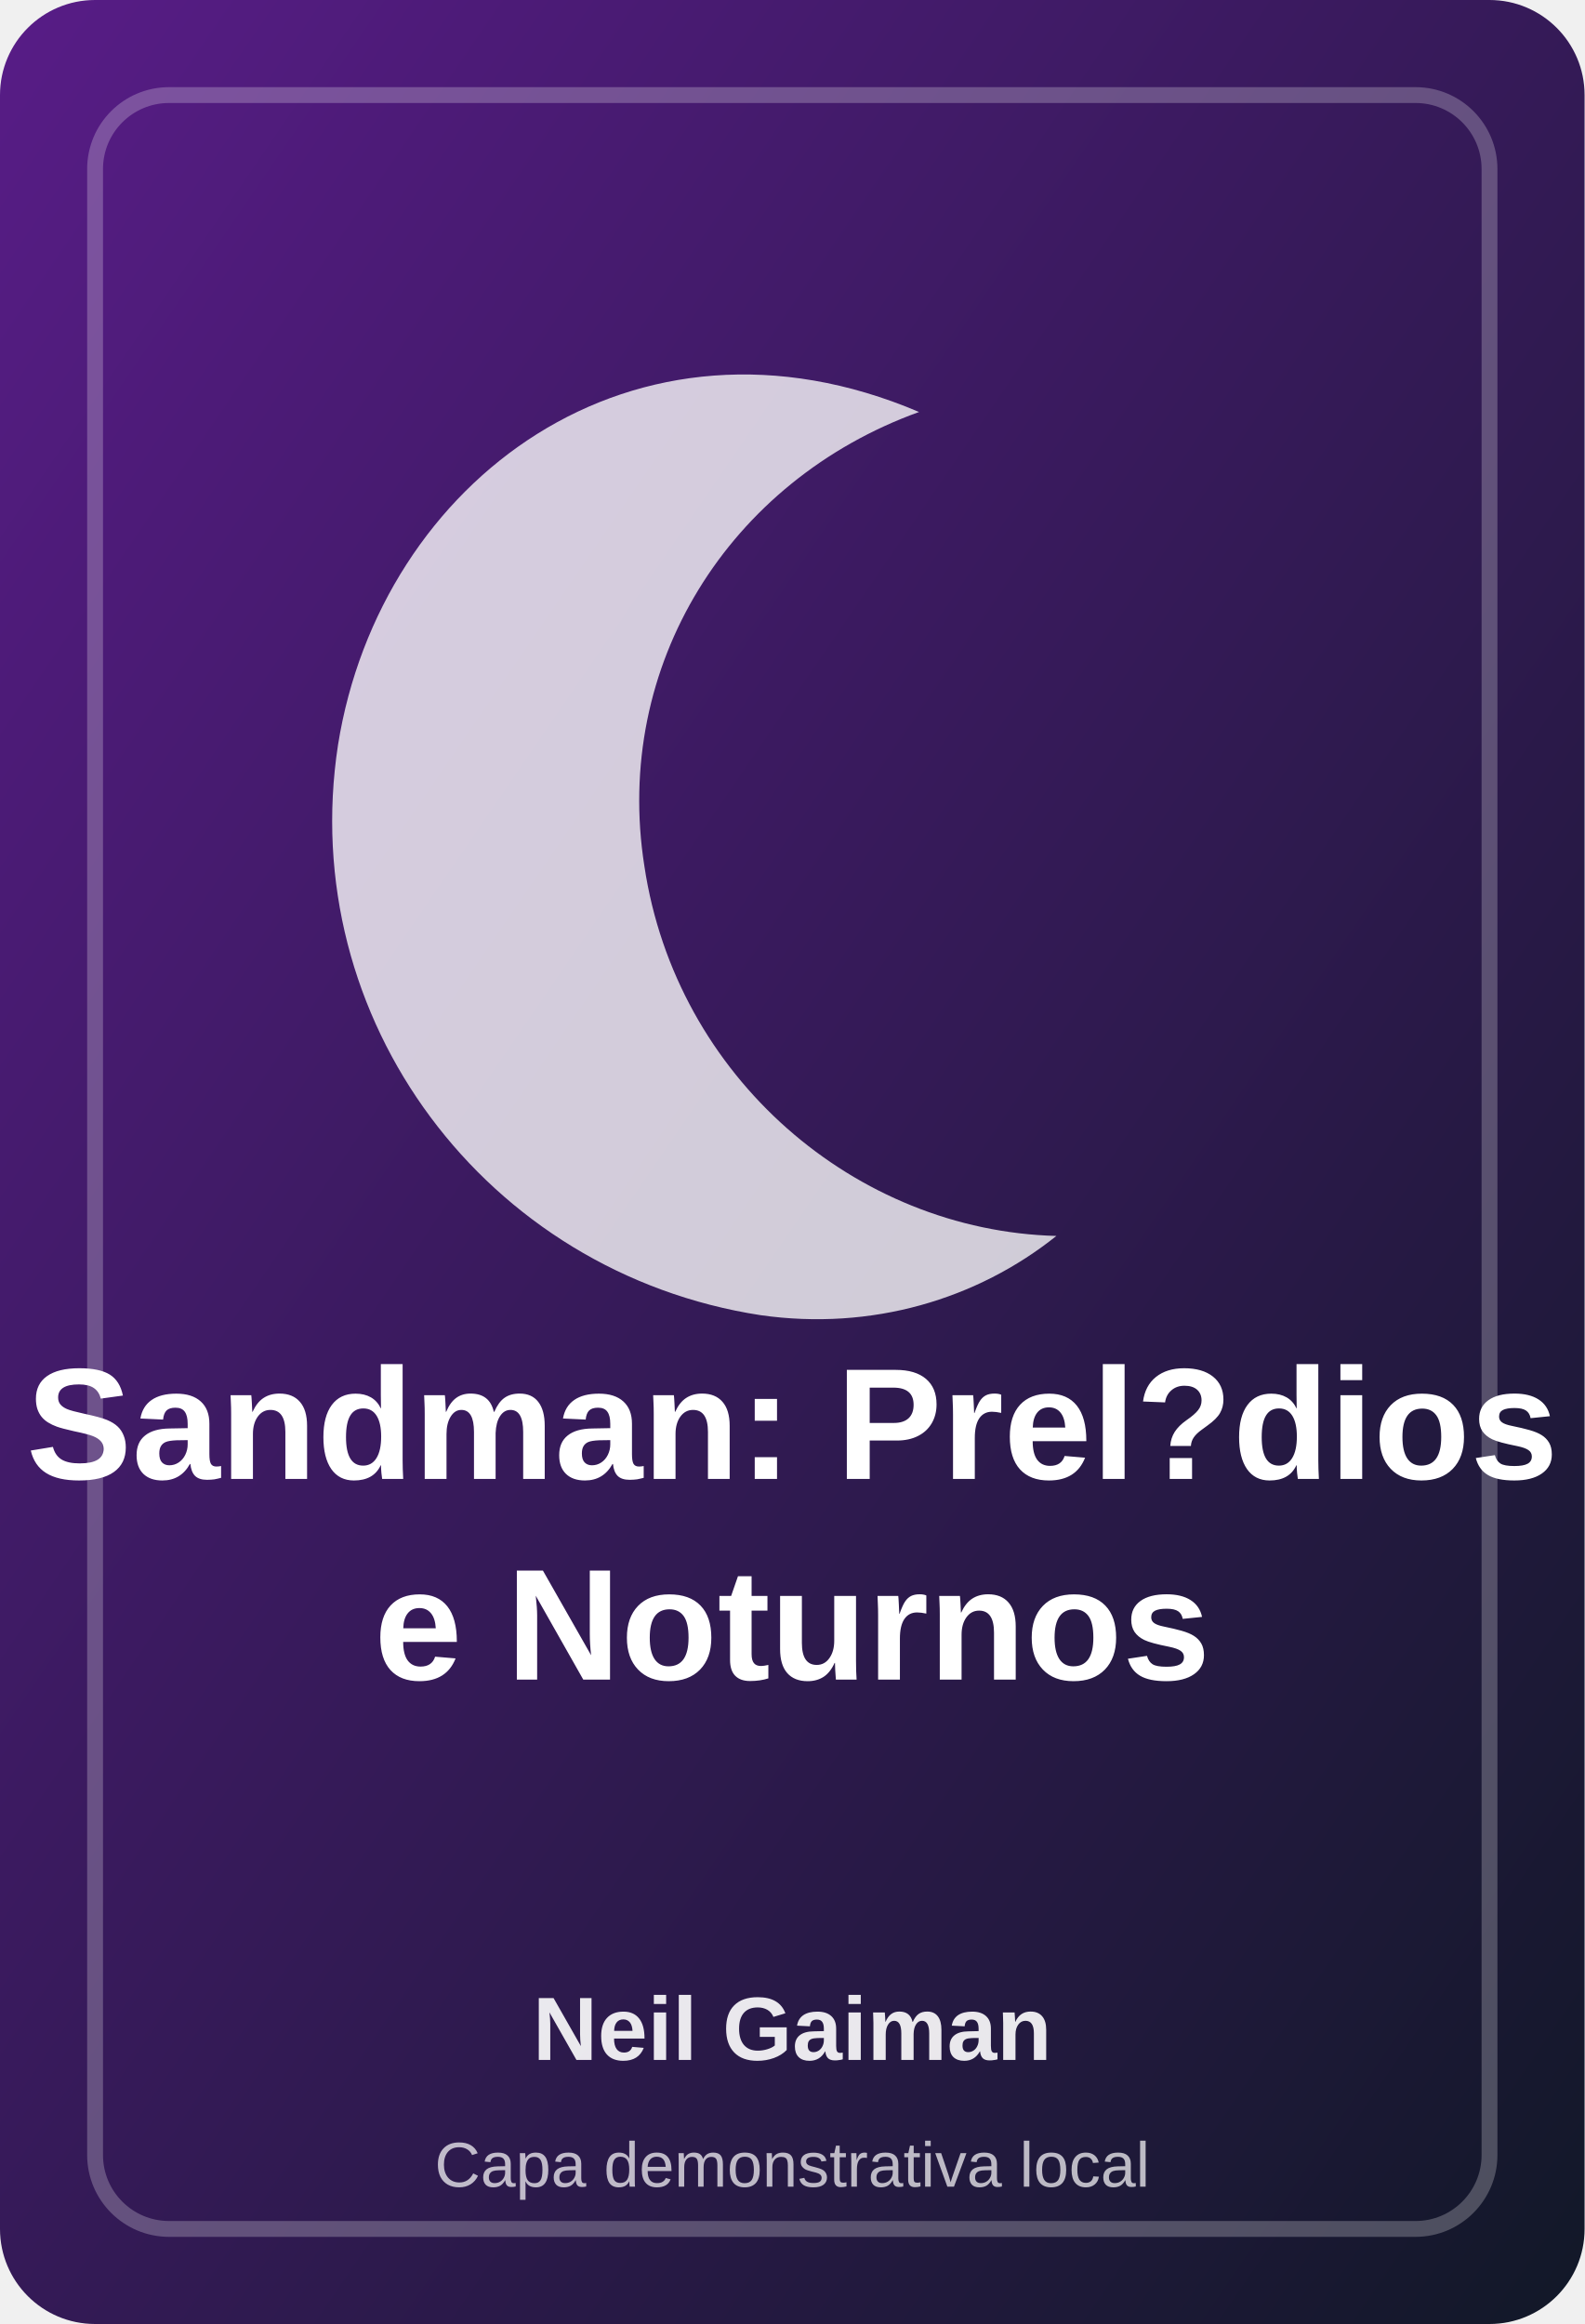
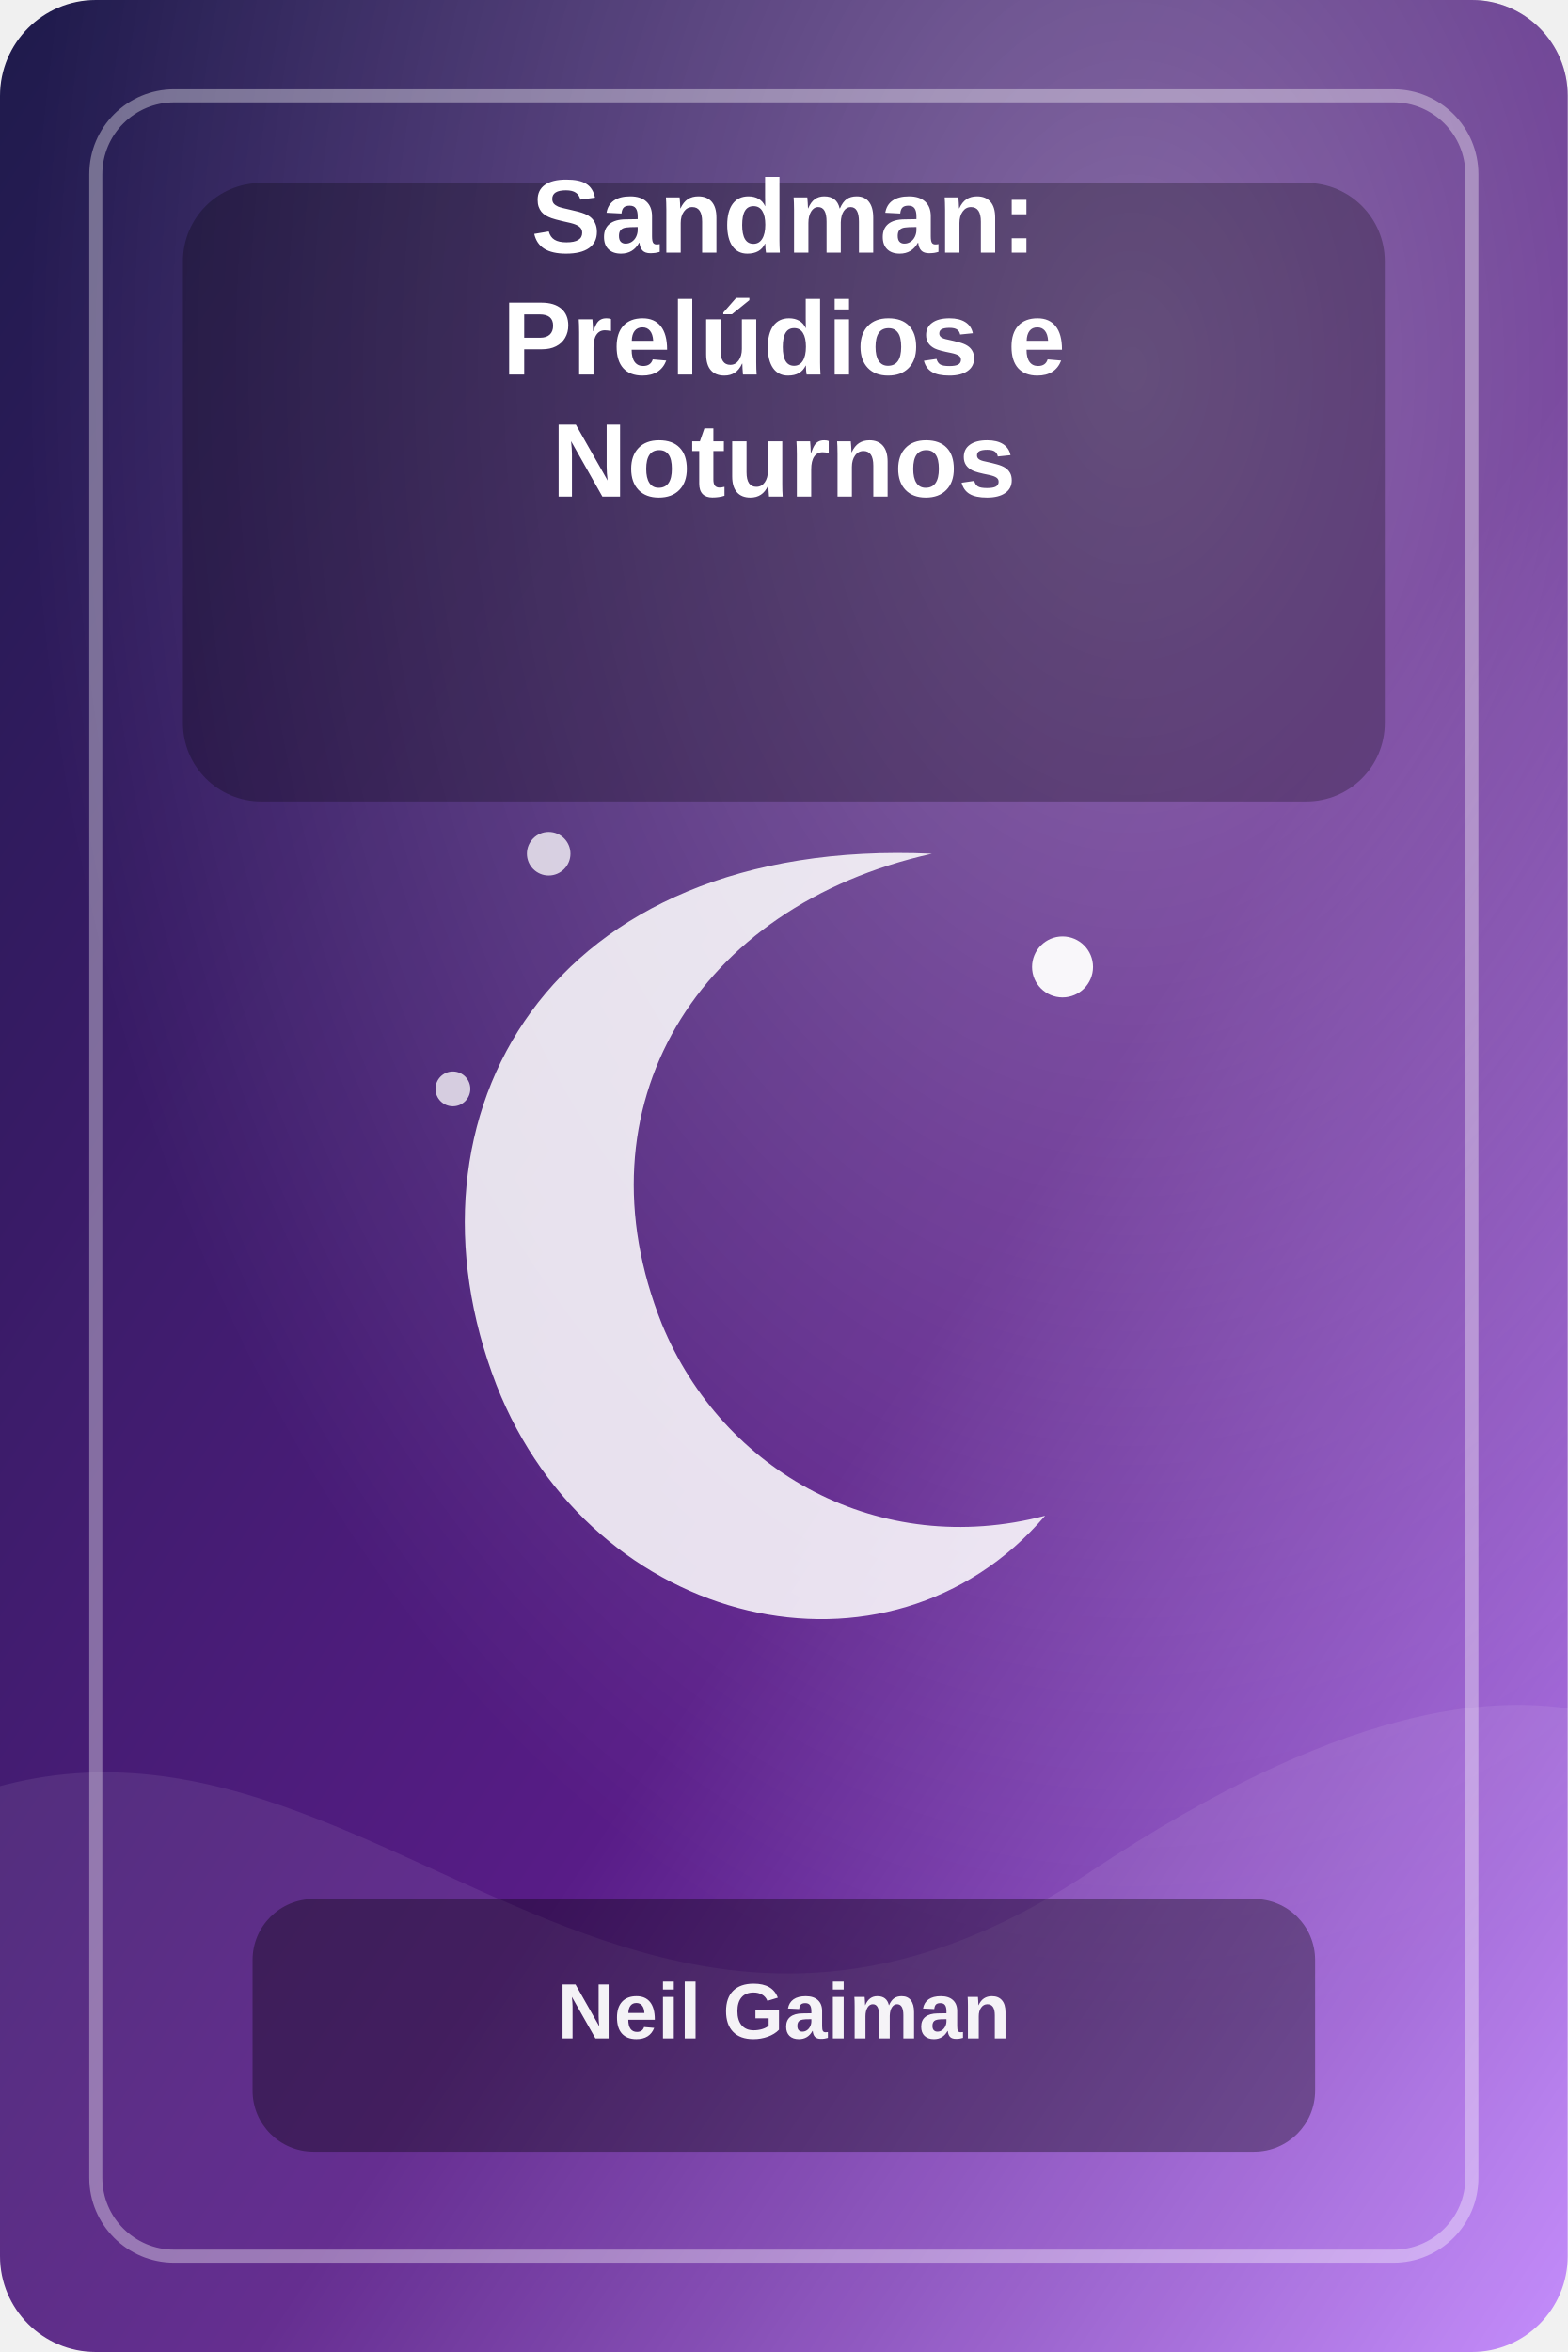
- <svg xmlns="http://www.w3.org/2000/svg" width="300" height="440" viewBox="0 0 300 440">
+ <svg xmlns="http://www.w3.org/2000/svg" width="360" height="540" viewBox="0 0 360 540" role="img" aria-label="Capa demonstrativa de Sandman: Prelúdios e Noturnos">
  <defs>
-     <linearGradient id="g" x1="0" y1="0" x2="1" y2="1">
-       <stop offset="0" stop-color="#581c87" />
-       <stop offset="1" stop-color="#111827" />
+     <linearGradient id="bg" x1="0" y1="0" x2="1" y2="1">
+       <stop offset="0" stop-color="#1e1b4b" />
+       <stop offset="0.58" stop-color="#581c87" />
+       <stop offset="1" stop-color="#c084fc" />
    </linearGradient>
+     <radialGradient id="glow" cx="72%" cy="16%" r="70%">
+       <stop offset="0" stop-color="#ffffff" stop-opacity=".34" />
+       <stop offset="1" stop-color="#ffffff" stop-opacity="0" />
+     </radialGradient>
  </defs>
-   <rect width="300" height="440" rx="18" fill="url(#g)" />
-   <rect x="18" y="18" width="264" height="404" rx="14" fill="none" stroke="rgba(255,255,255,.24)" stroke-width="3" />
-   <g opacity=".92">
-     <path fill="rgba(255,255,255,.84)" d="M174 78c-36 13-58 48-52 86 6 40 40 69 78 70-15 12-35 18-56 15-52-8-88-56-80-108 8-50 56-86 110-63z" />
+   <rect width="360" height="540" rx="22" fill="url(#bg)" />
+   <rect width="360" height="540" rx="22" fill="url(#glow)" />
+   <path d="M-40 430C70 350 130 510 250 430s160-20 190 40v100H-40z" fill="#ffffff" opacity=".08" />
+   <rect x="22" y="22" width="316" height="496" rx="18" fill="none" stroke="#ffffff" stroke-opacity=".36" stroke-width="3" />
+   <rect x="42" y="42" width="276" height="142" rx="18" fill="#000000" opacity=".26" />
+   <text x="180" y="58" text-anchor="middle" font-family="Arial, Helvetica, sans-serif" font-size="24" font-weight="900" fill="#fff">Sandman:</text>
+   <text x="180" y="86" text-anchor="middle" font-family="Arial, Helvetica, sans-serif" font-size="24" font-weight="900" fill="#fff">Prelúdios e</text>
+   <text x="180" y="114" text-anchor="middle" font-family="Arial, Helvetica, sans-serif" font-size="24" font-weight="900" fill="#fff">Noturnos</text>
+   <g opacity=".95">
+     <path d="M214 196c-54 12-82 58-62 108 14 34 50 54 88 44-36 42-104 26-126-30-24-62 12-126 100-122z" fill="#fff" opacity=".9" />
+     <circle cx="244" cy="222" r="7" fill="#fff" />
+     <circle cx="104" cy="250" r="4" fill="#fff" opacity=".8" />
+     <circle cx="126" cy="196" r="5" fill="#fff" opacity=".8" />
  </g>
-   <text x="150" y="280" text-anchor="middle" font-family="Arial, sans-serif" font-size="30" font-weight="800" fill="#fff">Sandman: Prel?dios</text>
-   <text x="150" y="318" text-anchor="middle" font-family="Arial, sans-serif" font-size="30" font-weight="800" fill="#fff">e Noturnos</text>
-   <text x="150" y="390" text-anchor="middle" font-family="Arial, sans-serif" font-size="17" font-weight="700" fill="rgba(255,255,255,.9)">Neil Gaiman</text>
-   <text x="150" y="414" text-anchor="middle" font-family="Arial, sans-serif" font-size="12" fill="rgba(255,255,255,.7)">Capa demonstrativa local</text>
+   <rect x="58" y="436" width="244" height="58" rx="14" fill="#000000" opacity=".34" />
+   <text x="180" y="468" text-anchor="middle" font-family="Arial, Helvetica, sans-serif" font-size="18" font-weight="700" fill="#fff" fill-opacity=".94">Neil Gaiman</text>
</svg>
